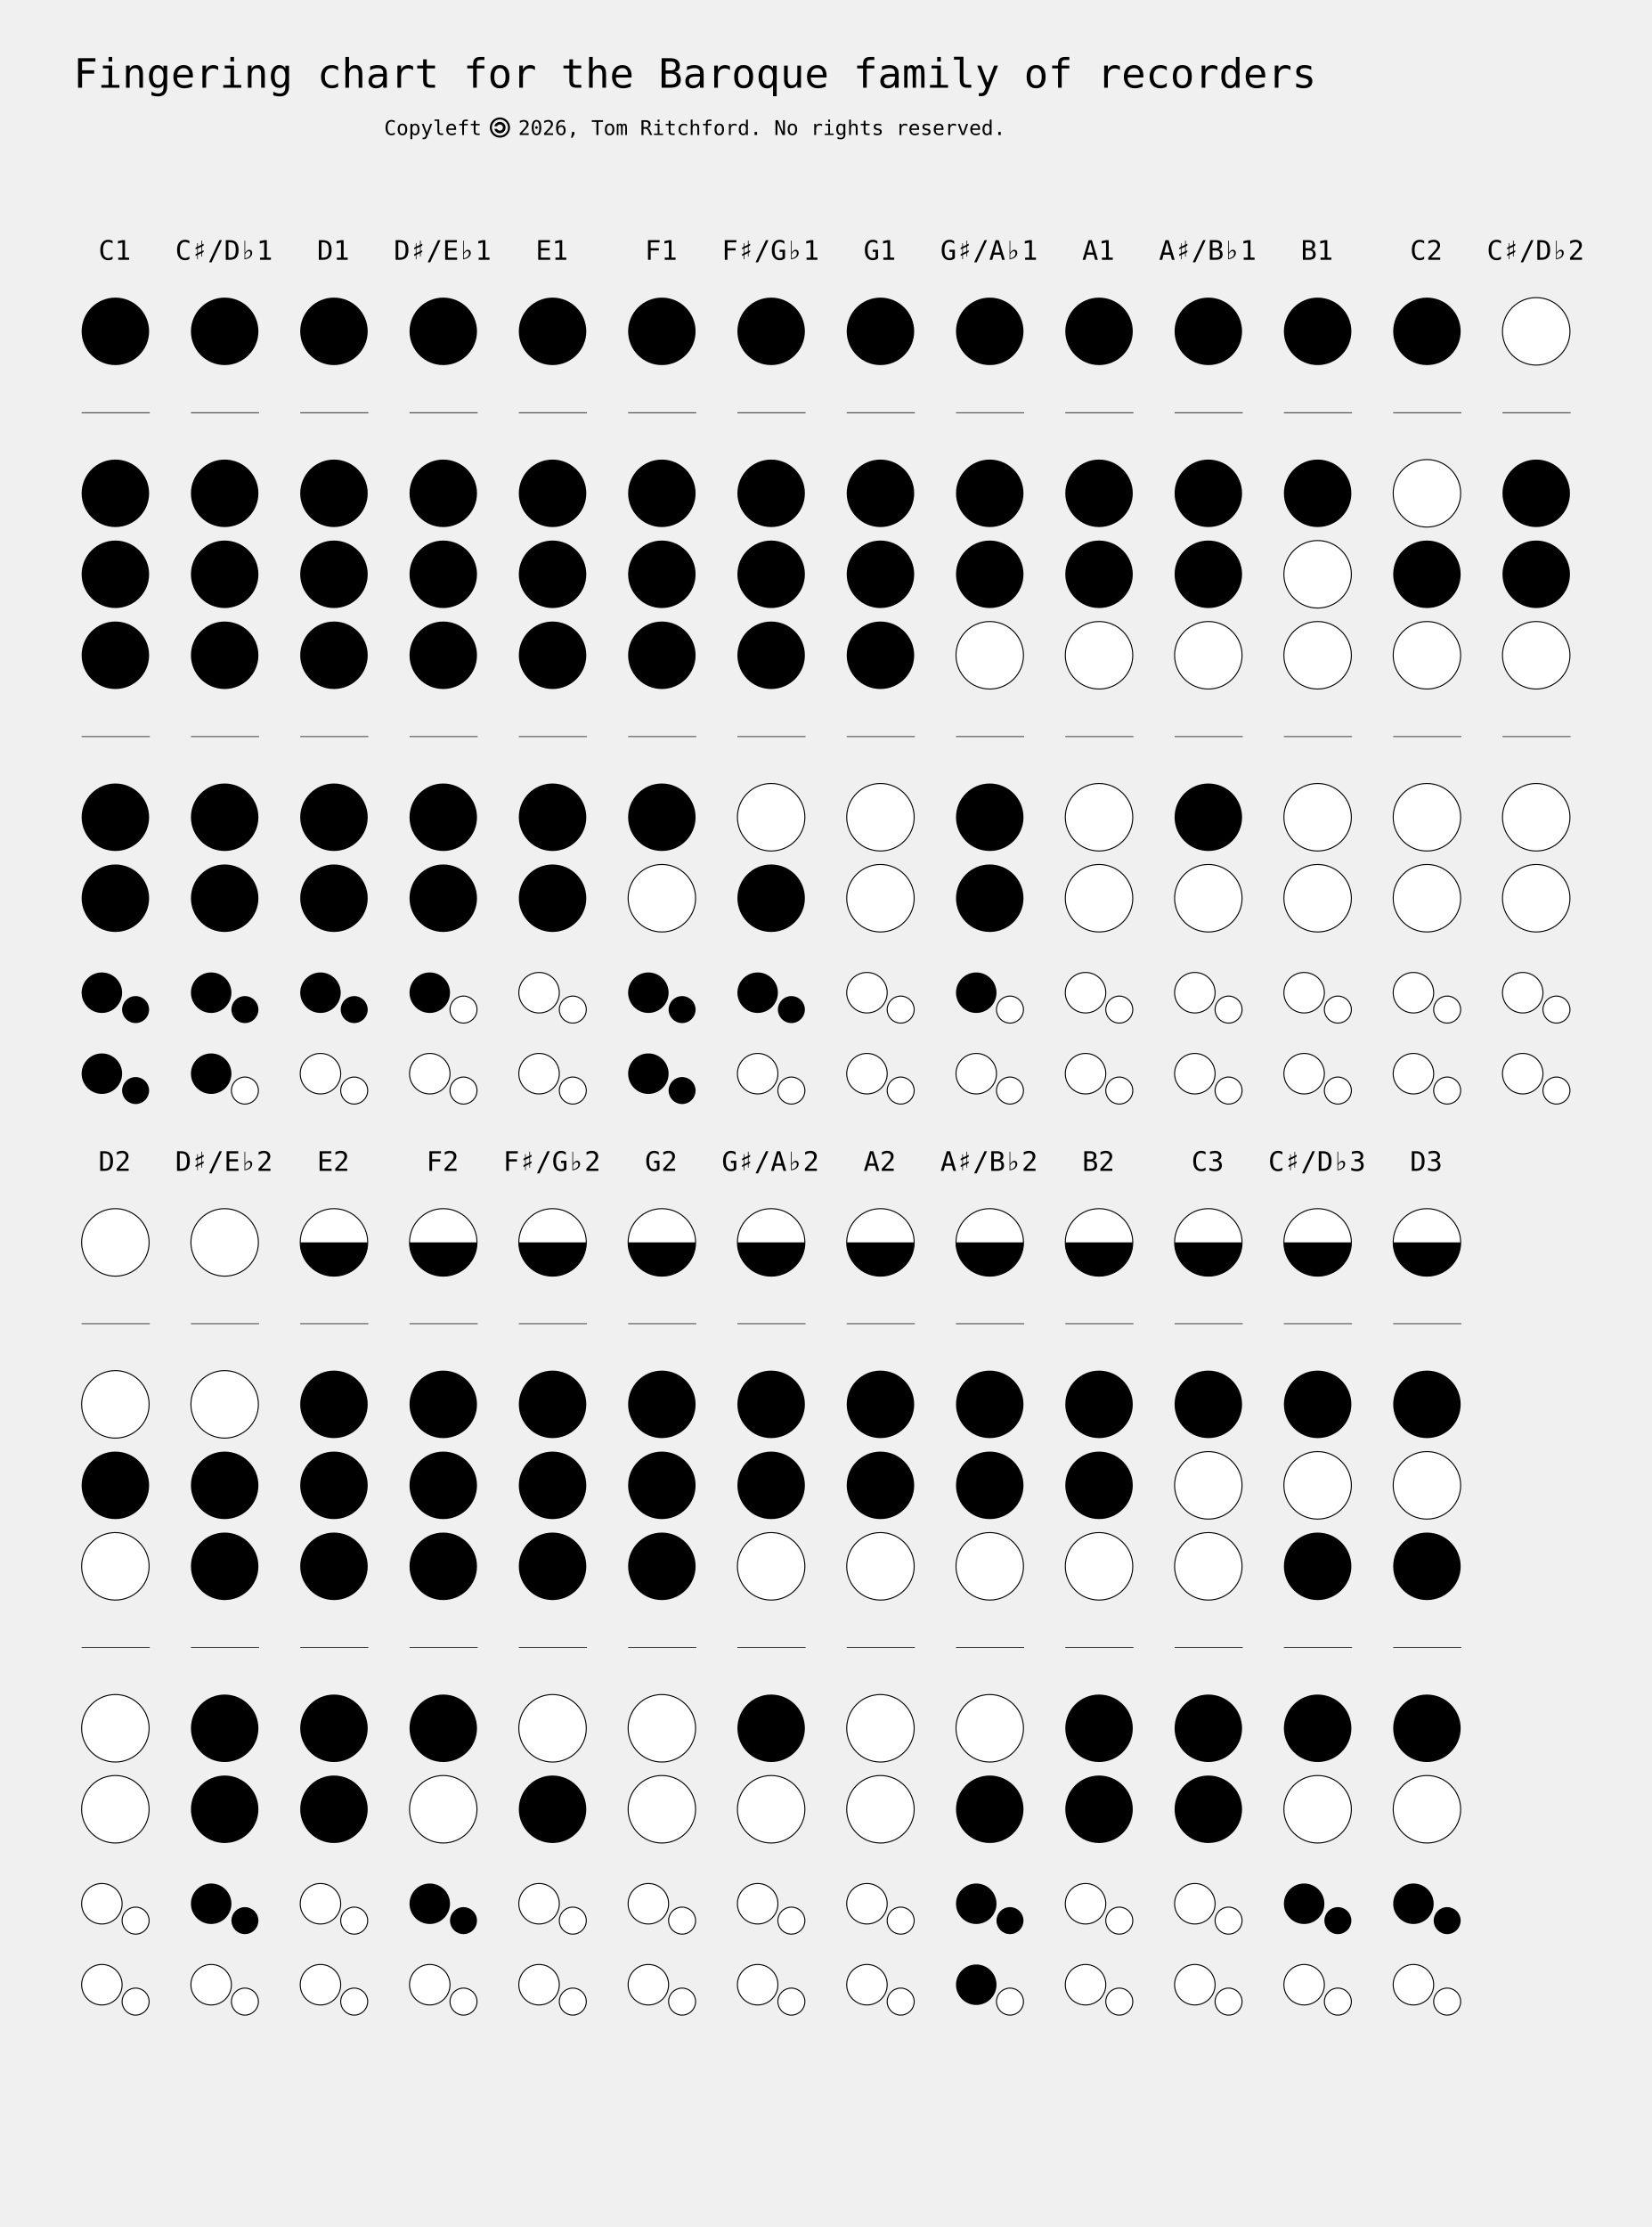
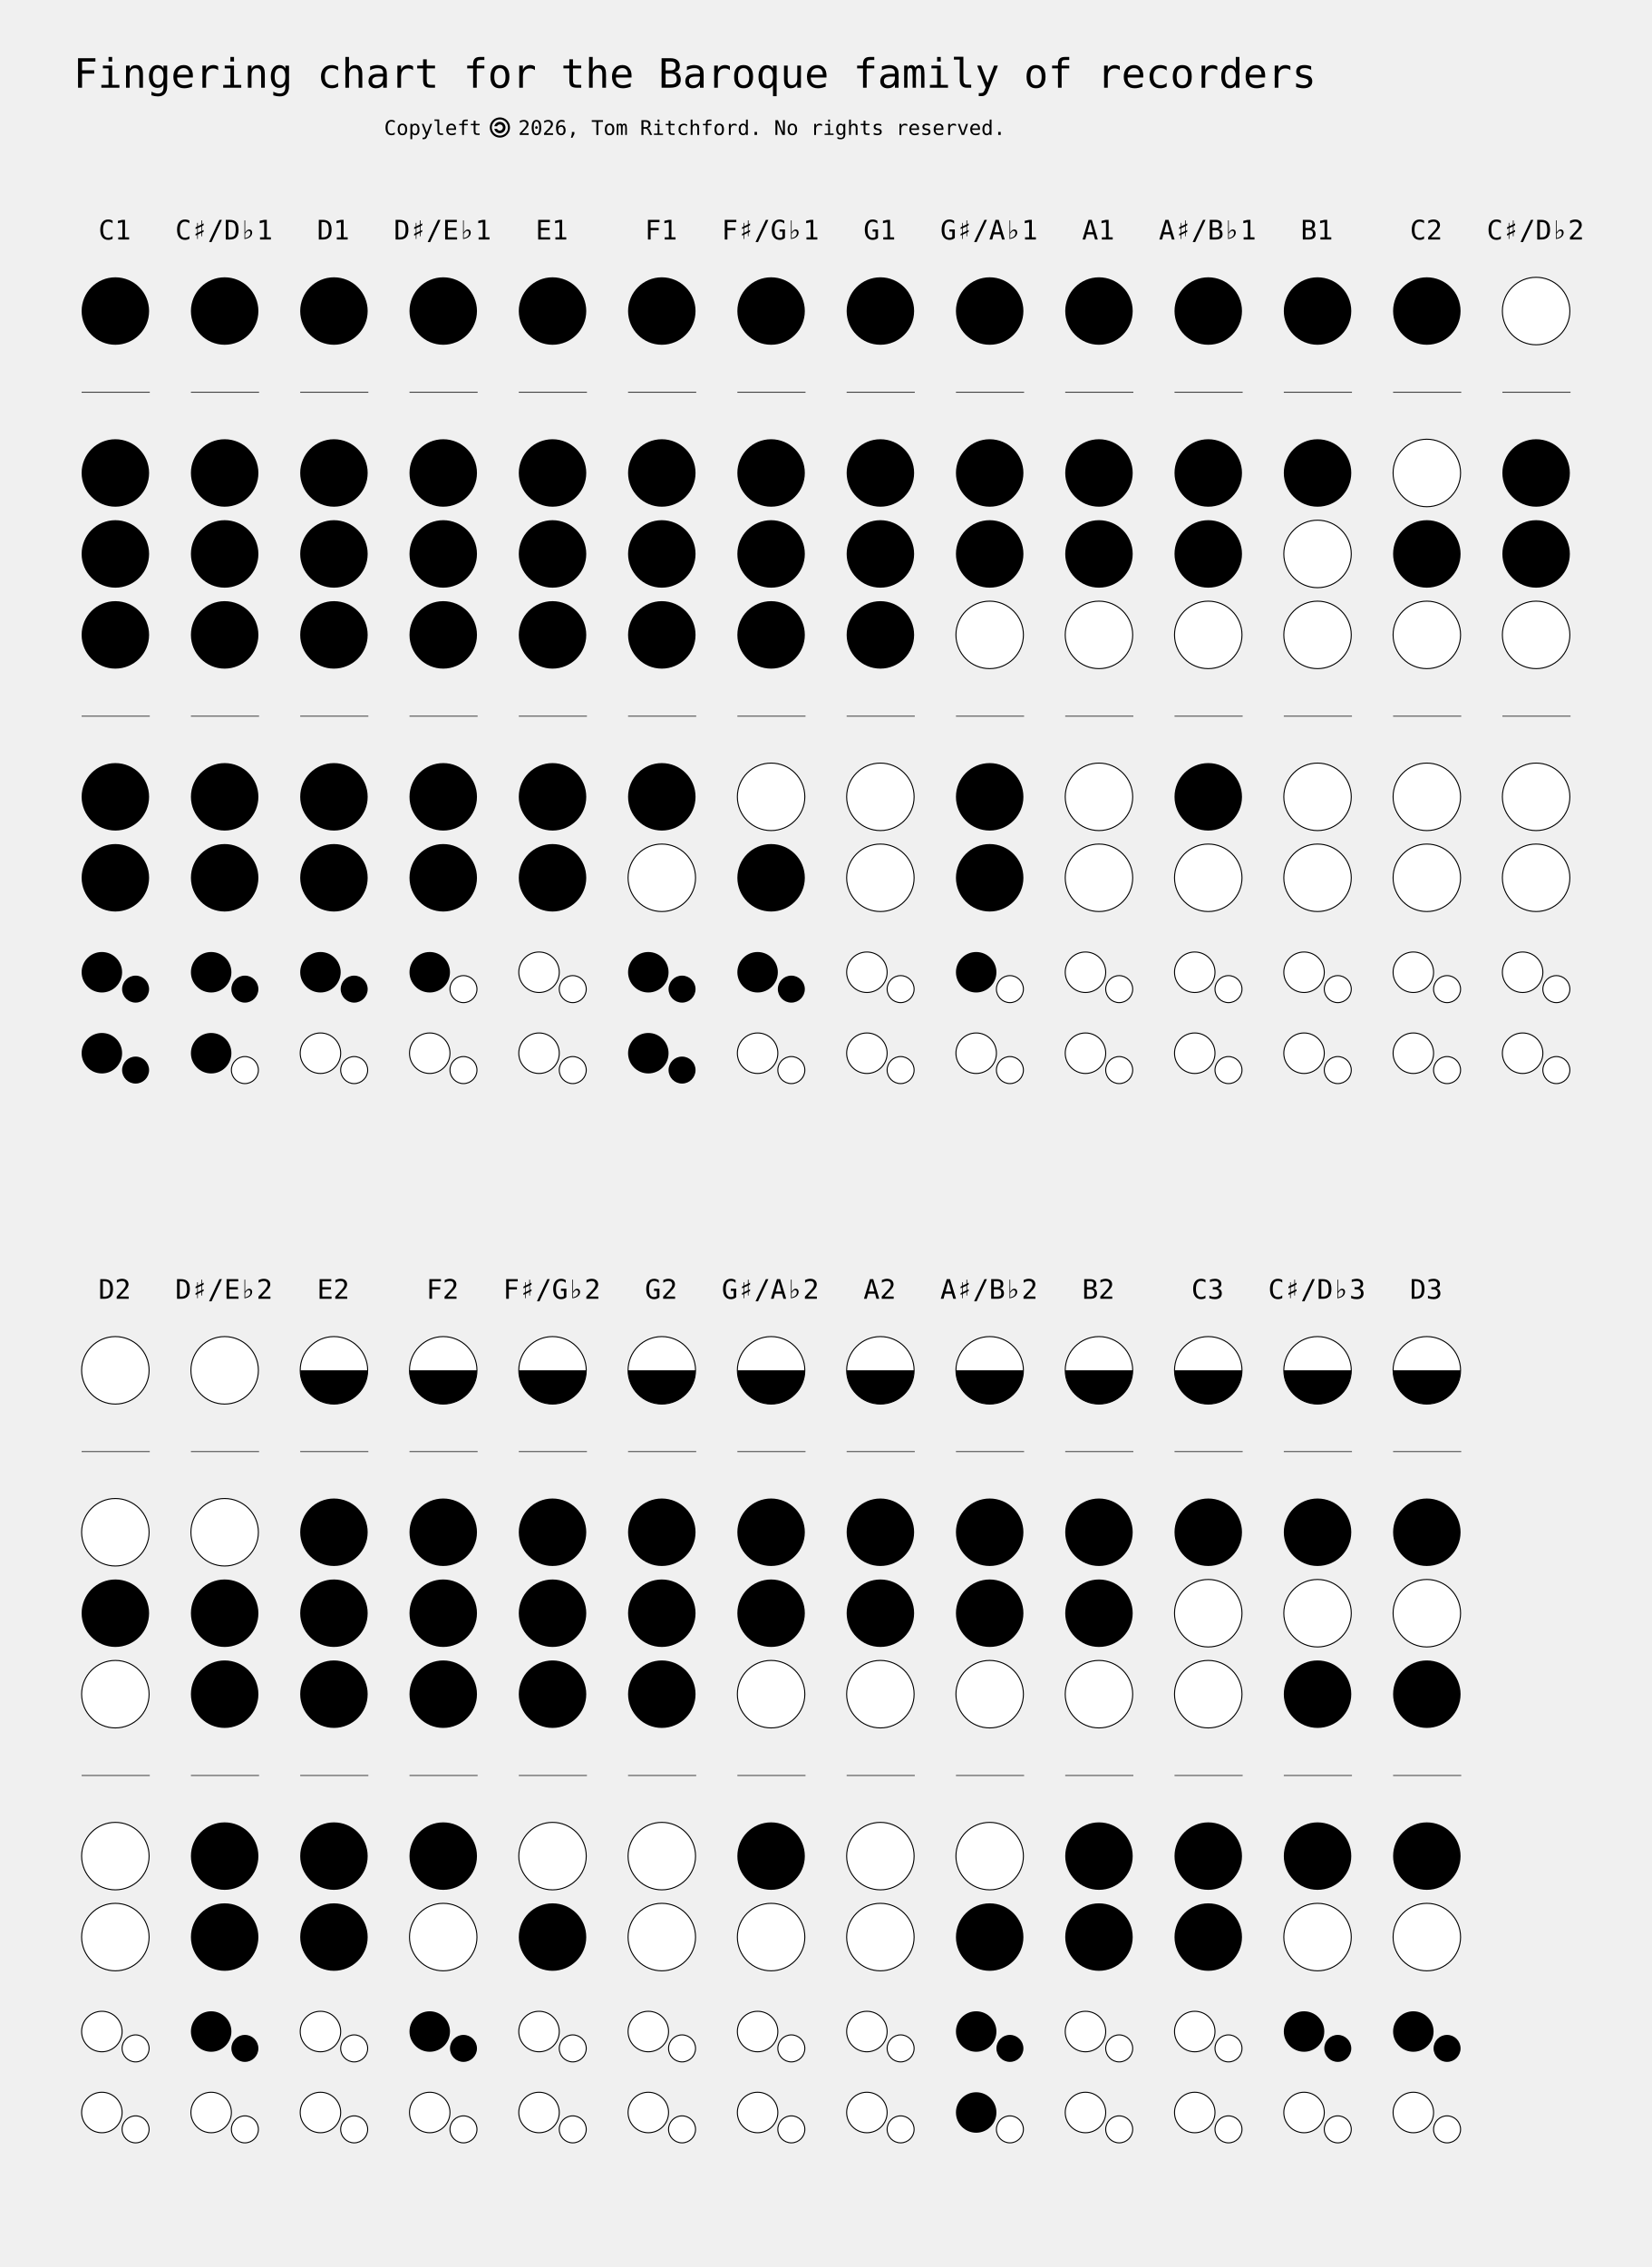
- <svg xmlns="http://www.w3.org/2000/svg" viewBox="0 0 2448 3300">
+ <svg xmlns="http://www.w3.org/2000/svg" viewBox="0 0 2448 3360">
  <defs>
    <svg id="copyleft">
      <circle cx="5" cy="5" r="4.49" fill="none" stroke="#000" stroke-width="1" />
      <path d="M 2.23,4.37 H 3.57 a 1.53,1.53 0 1 1 0,1.28 H 2.23 a 2.81,2.81 0 1 0 0-1.28 z" />
    </svg>
    <circle cx="50" cy="50" r="50" id="pad" />
    <circle cx="80" cy="95" r="20" id="little-hole" />
    <circle cx="30" cy="70" r="30" id="big-hole" />
    <rect x="0" y="50" width="120" height="1" style="fill: black;" id="horizontal-line" />
    <path d="  M 0,50   A 50,50 0 0 0 100,50   Z  " fill="black" id="octave" />
  </defs>
  <style>
    .body_background { fill: transparent; }
    .chart_background { fill: transparent; }
    .note_fingering_background { fill: transparent; }
    .fingering_background { fill: transparent; }
    .outline { fill: white; stroke: black; stroke-width: 1.5; }
    .caption { fill: black; font-size: 40px; font-family: monospace; text-anchor: middle; }
  </style>
-   <svg class="body" x="30" y="30" width="2388" height="3240">
+   <svg class="body" x="30" y="30" width="2388" height="3300">
    <rect class="body_background" width="100%" height="100%" />
    <svg>
      <text font-size="60px" font-family="monospace" text-anchor="middle" x="1000" y="100">
        Fingering chart for the Baroque family of recorders
      </text>
      <text font-size="30px" font-family="monospace" text-anchor="middle" x="1000" y="170">
        Copyleft <tspan fill="transparent">©</tspan> 2026, Tom Ritchford. No rights reserved.
      </text>
      <use href="#copyleft" x="232" y="48" transform="scale(3, 3)" />
    </svg>
-     <svg class="chart" x="30" y="280" width="2328" height="2930">
+     <svg class="chart" x="30" y="250" width="2328" height="1420">
      <rect class="chart_background" width="100%" height="100%" />
      <svg class="note_fingering" x="30" y="30" width="162" height="1360">
        <rect class="note_fingering_background" width="100%" height="100%" />
        <svg class="fingering" x="30" y="100" width="102" height="1200">
          <rect class="fingering_background" width="100%" height="100%" />
          <use x="1" y="1" href="#pad" />
          <use x="1" y="121" href="#horizontal-line" />
          <use x="1" y="241" href="#pad" />
          <use x="1" y="361" href="#pad" />
          <use x="1" y="481" href="#pad" />
          <use x="1" y="601" href="#horizontal-line" />
          <use x="1" y="721" href="#pad" />
          <use x="1" y="841" href="#pad" />
          <use x="1" y="961" href="#little-hole" />
          <use x="1" y="961" href="#big-hole" />
          <use x="1" y="1081" href="#little-hole" />
          <use x="1" y="1081" href="#big-hole" />
        </svg>
        <text class="caption" height="100" x="80" y="45">  C1  </text>
      </svg>
      <svg class="note_fingering" x="192" y="30" width="162" height="1360">
        <rect class="note_fingering_background" width="100%" height="100%" />
        <svg class="fingering" x="30" y="100" width="102" height="1200">
          <rect class="fingering_background" width="100%" height="100%" />
          <use x="1" y="1" href="#pad" />
          <use x="1" y="121" href="#horizontal-line" />
          <use x="1" y="241" href="#pad" />
          <use x="1" y="361" href="#pad" />
          <use x="1" y="481" href="#pad" />
          <use x="1" y="601" href="#horizontal-line" />
          <use x="1" y="721" href="#pad" />
          <use x="1" y="841" href="#pad" />
          <use x="1" y="961" href="#little-hole" />
          <use x="1" y="961" href="#big-hole" />
          <use x="1" y="1081" href="#little-hole" class="outline" />
          <use x="1" y="1081" href="#big-hole" />
        </svg>
        <text class="caption" height="100" x="80" y="45">C♯/D♭1</text>
      </svg>
      <svg class="note_fingering" x="354" y="30" width="162" height="1360">
        <rect class="note_fingering_background" width="100%" height="100%" />
        <svg class="fingering" x="30" y="100" width="102" height="1200">
          <rect class="fingering_background" width="100%" height="100%" />
          <use x="1" y="1" href="#pad" />
          <use x="1" y="121" href="#horizontal-line" />
          <use x="1" y="241" href="#pad" />
          <use x="1" y="361" href="#pad" />
          <use x="1" y="481" href="#pad" />
          <use x="1" y="601" href="#horizontal-line" />
          <use x="1" y="721" href="#pad" />
          <use x="1" y="841" href="#pad" />
          <use x="1" y="961" href="#little-hole" />
          <use x="1" y="961" href="#big-hole" />
          <use x="1" y="1081" href="#little-hole" class="outline" />
          <use x="1" y="1081" href="#big-hole" class="outline" />
        </svg>
        <text class="caption" height="100" x="80" y="45">  D1  </text>
      </svg>
      <svg class="note_fingering" x="516" y="30" width="162" height="1360">
        <rect class="note_fingering_background" width="100%" height="100%" />
        <svg class="fingering" x="30" y="100" width="102" height="1200">
          <rect class="fingering_background" width="100%" height="100%" />
          <use x="1" y="1" href="#pad" />
          <use x="1" y="121" href="#horizontal-line" />
          <use x="1" y="241" href="#pad" />
          <use x="1" y="361" href="#pad" />
          <use x="1" y="481" href="#pad" />
          <use x="1" y="601" href="#horizontal-line" />
          <use x="1" y="721" href="#pad" />
          <use x="1" y="841" href="#pad" />
          <use x="1" y="961" href="#little-hole" class="outline" />
          <use x="1" y="961" href="#big-hole" />
          <use x="1" y="1081" href="#little-hole" class="outline" />
          <use x="1" y="1081" href="#big-hole" class="outline" />
        </svg>
        <text class="caption" height="100" x="80" y="45">D♯/E♭1</text>
      </svg>
      <svg class="note_fingering" x="678" y="30" width="162" height="1360">
        <rect class="note_fingering_background" width="100%" height="100%" />
        <svg class="fingering" x="30" y="100" width="102" height="1200">
          <rect class="fingering_background" width="100%" height="100%" />
          <use x="1" y="1" href="#pad" />
          <use x="1" y="121" href="#horizontal-line" />
          <use x="1" y="241" href="#pad" />
          <use x="1" y="361" href="#pad" />
          <use x="1" y="481" href="#pad" />
          <use x="1" y="601" href="#horizontal-line" />
          <use x="1" y="721" href="#pad" />
          <use x="1" y="841" href="#pad" />
          <use x="1" y="961" href="#little-hole" class="outline" />
          <use x="1" y="961" href="#big-hole" class="outline" />
          <use x="1" y="1081" href="#little-hole" class="outline" />
          <use x="1" y="1081" href="#big-hole" class="outline" />
        </svg>
        <text class="caption" height="100" x="80" y="45">  E1  </text>
      </svg>
      <svg class="note_fingering" x="840" y="30" width="162" height="1360">
        <rect class="note_fingering_background" width="100%" height="100%" />
        <svg class="fingering" x="30" y="100" width="102" height="1200">
          <rect class="fingering_background" width="100%" height="100%" />
          <use x="1" y="1" href="#pad" />
          <use x="1" y="121" href="#horizontal-line" />
          <use x="1" y="241" href="#pad" />
          <use x="1" y="361" href="#pad" />
          <use x="1" y="481" href="#pad" />
          <use x="1" y="601" href="#horizontal-line" />
          <use x="1" y="721" href="#pad" />
          <use x="1" y="841" href="#pad" class="outline" />
          <use x="1" y="961" href="#little-hole" />
          <use x="1" y="961" href="#big-hole" />
          <use x="1" y="1081" href="#little-hole" />
          <use x="1" y="1081" href="#big-hole" />
        </svg>
        <text class="caption" height="100" x="80" y="45">  F1  </text>
      </svg>
      <svg class="note_fingering" x="1002" y="30" width="162" height="1360">
        <rect class="note_fingering_background" width="100%" height="100%" />
        <svg class="fingering" x="30" y="100" width="102" height="1200">
          <rect class="fingering_background" width="100%" height="100%" />
          <use x="1" y="1" href="#pad" />
          <use x="1" y="121" href="#horizontal-line" />
          <use x="1" y="241" href="#pad" />
          <use x="1" y="361" href="#pad" />
          <use x="1" y="481" href="#pad" />
          <use x="1" y="601" href="#horizontal-line" />
          <use x="1" y="721" href="#pad" class="outline" />
          <use x="1" y="841" href="#pad" />
          <use x="1" y="961" href="#little-hole" />
          <use x="1" y="961" href="#big-hole" />
          <use x="1" y="1081" href="#little-hole" class="outline" />
          <use x="1" y="1081" href="#big-hole" class="outline" />
        </svg>
        <text class="caption" height="100" x="80" y="45">F♯/G♭1</text>
      </svg>
      <svg class="note_fingering" x="1164" y="30" width="162" height="1360">
        <rect class="note_fingering_background" width="100%" height="100%" />
        <svg class="fingering" x="30" y="100" width="102" height="1200">
          <rect class="fingering_background" width="100%" height="100%" />
          <use x="1" y="1" href="#pad" />
          <use x="1" y="121" href="#horizontal-line" />
          <use x="1" y="241" href="#pad" />
          <use x="1" y="361" href="#pad" />
          <use x="1" y="481" href="#pad" />
          <use x="1" y="601" href="#horizontal-line" />
          <use x="1" y="721" href="#pad" class="outline" />
          <use x="1" y="841" href="#pad" class="outline" />
          <use x="1" y="961" href="#little-hole" class="outline" />
          <use x="1" y="961" href="#big-hole" class="outline" />
          <use x="1" y="1081" href="#little-hole" class="outline" />
          <use x="1" y="1081" href="#big-hole" class="outline" />
        </svg>
        <text class="caption" height="100" x="80" y="45">  G1  </text>
      </svg>
      <svg class="note_fingering" x="1326" y="30" width="162" height="1360">
        <rect class="note_fingering_background" width="100%" height="100%" />
        <svg class="fingering" x="30" y="100" width="102" height="1200">
          <rect class="fingering_background" width="100%" height="100%" />
          <use x="1" y="1" href="#pad" />
          <use x="1" y="121" href="#horizontal-line" />
          <use x="1" y="241" href="#pad" />
          <use x="1" y="361" href="#pad" />
          <use x="1" y="481" href="#pad" class="outline" />
          <use x="1" y="601" href="#horizontal-line" />
          <use x="1" y="721" href="#pad" />
          <use x="1" y="841" href="#pad" />
          <use x="1" y="961" href="#little-hole" class="outline" />
          <use x="1" y="961" href="#big-hole" />
          <use x="1" y="1081" href="#little-hole" class="outline" />
          <use x="1" y="1081" href="#big-hole" class="outline" />
        </svg>
        <text class="caption" height="100" x="80" y="45">G♯/A♭1</text>
      </svg>
      <svg class="note_fingering" x="1488" y="30" width="162" height="1360">
        <rect class="note_fingering_background" width="100%" height="100%" />
        <svg class="fingering" x="30" y="100" width="102" height="1200">
          <rect class="fingering_background" width="100%" height="100%" />
          <use x="1" y="1" href="#pad" />
          <use x="1" y="121" href="#horizontal-line" />
          <use x="1" y="241" href="#pad" />
          <use x="1" y="361" href="#pad" />
          <use x="1" y="481" href="#pad" class="outline" />
          <use x="1" y="601" href="#horizontal-line" />
          <use x="1" y="721" href="#pad" class="outline" />
          <use x="1" y="841" href="#pad" class="outline" />
          <use x="1" y="961" href="#little-hole" class="outline" />
          <use x="1" y="961" href="#big-hole" class="outline" />
          <use x="1" y="1081" href="#little-hole" class="outline" />
          <use x="1" y="1081" href="#big-hole" class="outline" />
        </svg>
        <text class="caption" height="100" x="80" y="45">  A1  </text>
      </svg>
      <svg class="note_fingering" x="1650" y="30" width="162" height="1360">
        <rect class="note_fingering_background" width="100%" height="100%" />
        <svg class="fingering" x="30" y="100" width="102" height="1200">
          <rect class="fingering_background" width="100%" height="100%" />
          <use x="1" y="1" href="#pad" />
          <use x="1" y="121" href="#horizontal-line" />
          <use x="1" y="241" href="#pad" />
          <use x="1" y="361" href="#pad" />
          <use x="1" y="481" href="#pad" class="outline" />
          <use x="1" y="601" href="#horizontal-line" />
          <use x="1" y="721" href="#pad" />
          <use x="1" y="841" href="#pad" class="outline" />
          <use x="1" y="961" href="#little-hole" class="outline" />
          <use x="1" y="961" href="#big-hole" class="outline" />
          <use x="1" y="1081" href="#little-hole" class="outline" />
          <use x="1" y="1081" href="#big-hole" class="outline" />
        </svg>
        <text class="caption" height="100" x="80" y="45">A♯/B♭1</text>
      </svg>
      <svg class="note_fingering" x="1812" y="30" width="162" height="1360">
        <rect class="note_fingering_background" width="100%" height="100%" />
        <svg class="fingering" x="30" y="100" width="102" height="1200">
          <rect class="fingering_background" width="100%" height="100%" />
          <use x="1" y="1" href="#pad" />
          <use x="1" y="121" href="#horizontal-line" />
          <use x="1" y="241" href="#pad" />
          <use x="1" y="361" href="#pad" class="outline" />
          <use x="1" y="481" href="#pad" class="outline" />
          <use x="1" y="601" href="#horizontal-line" />
          <use x="1" y="721" href="#pad" class="outline" />
          <use x="1" y="841" href="#pad" class="outline" />
          <use x="1" y="961" href="#little-hole" class="outline" />
          <use x="1" y="961" href="#big-hole" class="outline" />
          <use x="1" y="1081" href="#little-hole" class="outline" />
          <use x="1" y="1081" href="#big-hole" class="outline" />
        </svg>
        <text class="caption" height="100" x="80" y="45">  B1  </text>
      </svg>
      <svg class="note_fingering" x="1974" y="30" width="162" height="1360">
        <rect class="note_fingering_background" width="100%" height="100%" />
        <svg class="fingering" x="30" y="100" width="102" height="1200">
          <rect class="fingering_background" width="100%" height="100%" />
          <use x="1" y="1" href="#pad" />
          <use x="1" y="121" href="#horizontal-line" />
          <use x="1" y="241" href="#pad" class="outline" />
          <use x="1" y="361" href="#pad" />
          <use x="1" y="481" href="#pad" class="outline" />
          <use x="1" y="601" href="#horizontal-line" />
          <use x="1" y="721" href="#pad" class="outline" />
          <use x="1" y="841" href="#pad" class="outline" />
          <use x="1" y="961" href="#little-hole" class="outline" />
          <use x="1" y="961" href="#big-hole" class="outline" />
          <use x="1" y="1081" href="#little-hole" class="outline" />
          <use x="1" y="1081" href="#big-hole" class="outline" />
        </svg>
        <text class="caption" height="100" x="80" y="45">  C2  </text>
      </svg>
      <svg class="note_fingering" x="2136" y="30" width="162" height="1360">
        <rect class="note_fingering_background" width="100%" height="100%" />
        <svg class="fingering" x="30" y="100" width="102" height="1200">
          <rect class="fingering_background" width="100%" height="100%" />
          <use x="1" y="1" href="#pad" class="outline" />
          <use x="1" y="121" href="#horizontal-line" />
          <use x="1" y="241" href="#pad" />
          <use x="1" y="361" href="#pad" />
          <use x="1" y="481" href="#pad" class="outline" />
          <use x="1" y="601" href="#horizontal-line" />
          <use x="1" y="721" href="#pad" class="outline" />
          <use x="1" y="841" href="#pad" class="outline" />
          <use x="1" y="961" href="#little-hole" class="outline" />
          <use x="1" y="961" href="#big-hole" class="outline" />
          <use x="1" y="1081" href="#little-hole" class="outline" />
          <use x="1" y="1081" href="#big-hole" class="outline" />
        </svg>
        <text class="caption" height="100" x="80" y="45">C♯/D♭2</text>
      </svg>
-       <svg class="note_fingering" x="30" y="1380" width="162" height="1360">
+     </svg>
+     <svg class="chart" x="30" y="1820" width="2328" height="1420">
+       <rect class="chart_background" width="100%" height="100%" />
+       <svg class="note_fingering" x="30" y="30" width="162" height="1360">
        <rect class="note_fingering_background" width="100%" height="100%" />
        <svg class="fingering" x="30" y="100" width="102" height="1200">
          <rect class="fingering_background" width="100%" height="100%" />
          <use x="1" y="1" href="#pad" class="outline" />
          <use x="1" y="121" href="#horizontal-line" />
          <use x="1" y="241" href="#pad" class="outline" />
          <use x="1" y="361" href="#pad" />
          <use x="1" y="481" href="#pad" class="outline" />
          <use x="1" y="601" href="#horizontal-line" />
          <use x="1" y="721" href="#pad" class="outline" />
          <use x="1" y="841" href="#pad" class="outline" />
          <use x="1" y="961" href="#little-hole" class="outline" />
          <use x="1" y="961" href="#big-hole" class="outline" />
          <use x="1" y="1081" href="#little-hole" class="outline" />
          <use x="1" y="1081" href="#big-hole" class="outline" />
        </svg>
        <text class="caption" height="100" x="80" y="45">  D2  </text>
      </svg>
-       <svg class="note_fingering" x="192" y="1380" width="162" height="1360">
+       <svg class="note_fingering" x="192" y="30" width="162" height="1360">
        <rect class="note_fingering_background" width="100%" height="100%" />
        <svg class="fingering" x="30" y="100" width="102" height="1200">
          <rect class="fingering_background" width="100%" height="100%" />
          <use x="1" y="1" href="#pad" class="outline" />
          <use x="1" y="121" href="#horizontal-line" />
          <use x="1" y="241" href="#pad" class="outline" />
          <use x="1" y="361" href="#pad" />
          <use x="1" y="481" href="#pad" />
          <use x="1" y="601" href="#horizontal-line" />
          <use x="1" y="721" href="#pad" />
          <use x="1" y="841" href="#pad" />
          <use x="1" y="961" href="#little-hole" />
          <use x="1" y="961" href="#big-hole" />
          <use x="1" y="1081" href="#little-hole" class="outline" />
          <use x="1" y="1081" href="#big-hole" class="outline" />
        </svg>
        <text class="caption" height="100" x="80" y="45">D♯/E♭2</text>
      </svg>
-       <svg class="note_fingering" x="354" y="1380" width="162" height="1360">
+       <svg class="note_fingering" x="354" y="30" width="162" height="1360">
        <rect class="note_fingering_background" width="100%" height="100%" />
        <svg class="fingering" x="30" y="100" width="102" height="1200">
          <rect class="fingering_background" width="100%" height="100%" />
          <use x="1" y="1" href="#pad" class="outline" />
          <use x="1" y="1" href="#octave" />
          <use x="1" y="121" href="#horizontal-line" />
          <use x="1" y="241" href="#pad" />
          <use x="1" y="361" href="#pad" />
          <use x="1" y="481" href="#pad" />
          <use x="1" y="601" href="#horizontal-line" />
          <use x="1" y="721" href="#pad" />
          <use x="1" y="841" href="#pad" />
          <use x="1" y="961" href="#little-hole" class="outline" />
          <use x="1" y="961" href="#big-hole" class="outline" />
          <use x="1" y="1081" href="#little-hole" class="outline" />
          <use x="1" y="1081" href="#big-hole" class="outline" />
        </svg>
        <text class="caption" height="100" x="80" y="45">  E2  </text>
      </svg>
-       <svg class="note_fingering" x="516" y="1380" width="162" height="1360">
+       <svg class="note_fingering" x="516" y="30" width="162" height="1360">
        <rect class="note_fingering_background" width="100%" height="100%" />
        <svg class="fingering" x="30" y="100" width="102" height="1200">
          <rect class="fingering_background" width="100%" height="100%" />
          <use x="1" y="1" href="#pad" class="outline" />
          <use x="1" y="1" href="#octave" />
          <use x="1" y="121" href="#horizontal-line" />
          <use x="1" y="241" href="#pad" />
          <use x="1" y="361" href="#pad" />
          <use x="1" y="481" href="#pad" />
          <use x="1" y="601" href="#horizontal-line" />
          <use x="1" y="721" href="#pad" />
          <use x="1" y="841" href="#pad" class="outline" />
          <use x="1" y="961" href="#little-hole" />
          <use x="1" y="961" href="#big-hole" />
          <use x="1" y="1081" href="#little-hole" class="outline" />
          <use x="1" y="1081" href="#big-hole" class="outline" />
        </svg>
        <text class="caption" height="100" x="80" y="45">  F2  </text>
      </svg>
-       <svg class="note_fingering" x="678" y="1380" width="162" height="1360">
+       <svg class="note_fingering" x="678" y="30" width="162" height="1360">
        <rect class="note_fingering_background" width="100%" height="100%" />
        <svg class="fingering" x="30" y="100" width="102" height="1200">
          <rect class="fingering_background" width="100%" height="100%" />
          <use x="1" y="1" href="#pad" class="outline" />
          <use x="1" y="1" href="#octave" />
          <use x="1" y="121" href="#horizontal-line" />
          <use x="1" y="241" href="#pad" />
          <use x="1" y="361" href="#pad" />
          <use x="1" y="481" href="#pad" />
          <use x="1" y="601" href="#horizontal-line" />
          <use x="1" y="721" href="#pad" class="outline" />
          <use x="1" y="841" href="#pad" />
          <use x="1" y="961" href="#little-hole" class="outline" />
          <use x="1" y="961" href="#big-hole" class="outline" />
          <use x="1" y="1081" href="#little-hole" class="outline" />
          <use x="1" y="1081" href="#big-hole" class="outline" />
        </svg>
        <text class="caption" height="100" x="80" y="45">F♯/G♭2</text>
      </svg>
-       <svg class="note_fingering" x="840" y="1380" width="162" height="1360">
+       <svg class="note_fingering" x="840" y="30" width="162" height="1360">
        <rect class="note_fingering_background" width="100%" height="100%" />
        <svg class="fingering" x="30" y="100" width="102" height="1200">
          <rect class="fingering_background" width="100%" height="100%" />
          <use x="1" y="1" href="#pad" class="outline" />
          <use x="1" y="1" href="#octave" />
          <use x="1" y="121" href="#horizontal-line" />
          <use x="1" y="241" href="#pad" />
          <use x="1" y="361" href="#pad" />
          <use x="1" y="481" href="#pad" />
          <use x="1" y="601" href="#horizontal-line" />
          <use x="1" y="721" href="#pad" class="outline" />
          <use x="1" y="841" href="#pad" class="outline" />
          <use x="1" y="961" href="#little-hole" class="outline" />
          <use x="1" y="961" href="#big-hole" class="outline" />
          <use x="1" y="1081" href="#little-hole" class="outline" />
          <use x="1" y="1081" href="#big-hole" class="outline" />
        </svg>
        <text class="caption" height="100" x="80" y="45">  G2  </text>
      </svg>
-       <svg class="note_fingering" x="1002" y="1380" width="162" height="1360">
+       <svg class="note_fingering" x="1002" y="30" width="162" height="1360">
        <rect class="note_fingering_background" width="100%" height="100%" />
        <svg class="fingering" x="30" y="100" width="102" height="1200">
          <rect class="fingering_background" width="100%" height="100%" />
          <use x="1" y="1" href="#pad" class="outline" />
          <use x="1" y="1" href="#octave" />
          <use x="1" y="121" href="#horizontal-line" />
          <use x="1" y="241" href="#pad" />
          <use x="1" y="361" href="#pad" />
          <use x="1" y="481" href="#pad" class="outline" />
          <use x="1" y="601" href="#horizontal-line" />
          <use x="1" y="721" href="#pad" />
          <use x="1" y="841" href="#pad" class="outline" />
          <use x="1" y="961" href="#little-hole" class="outline" />
          <use x="1" y="961" href="#big-hole" class="outline" />
          <use x="1" y="1081" href="#little-hole" class="outline" />
          <use x="1" y="1081" href="#big-hole" class="outline" />
        </svg>
        <text class="caption" height="100" x="80" y="45">G♯/A♭2</text>
      </svg>
-       <svg class="note_fingering" x="1164" y="1380" width="162" height="1360">
+       <svg class="note_fingering" x="1164" y="30" width="162" height="1360">
        <rect class="note_fingering_background" width="100%" height="100%" />
        <svg class="fingering" x="30" y="100" width="102" height="1200">
          <rect class="fingering_background" width="100%" height="100%" />
          <use x="1" y="1" href="#pad" class="outline" />
          <use x="1" y="1" href="#octave" />
          <use x="1" y="121" href="#horizontal-line" />
          <use x="1" y="241" href="#pad" />
          <use x="1" y="361" href="#pad" />
          <use x="1" y="481" href="#pad" class="outline" />
          <use x="1" y="601" href="#horizontal-line" />
          <use x="1" y="721" href="#pad" class="outline" />
          <use x="1" y="841" href="#pad" class="outline" />
          <use x="1" y="961" href="#little-hole" class="outline" />
          <use x="1" y="961" href="#big-hole" class="outline" />
          <use x="1" y="1081" href="#little-hole" class="outline" />
          <use x="1" y="1081" href="#big-hole" class="outline" />
        </svg>
        <text class="caption" height="100" x="80" y="45">  A2  </text>
      </svg>
-       <svg class="note_fingering" x="1326" y="1380" width="162" height="1360">
+       <svg class="note_fingering" x="1326" y="30" width="162" height="1360">
        <rect class="note_fingering_background" width="100%" height="100%" />
        <svg class="fingering" x="30" y="100" width="102" height="1200">
          <rect class="fingering_background" width="100%" height="100%" />
          <use x="1" y="1" href="#pad" class="outline" />
          <use x="1" y="1" href="#octave" />
          <use x="1" y="121" href="#horizontal-line" />
          <use x="1" y="241" href="#pad" />
          <use x="1" y="361" href="#pad" />
          <use x="1" y="481" href="#pad" class="outline" />
          <use x="1" y="601" href="#horizontal-line" />
          <use x="1" y="721" href="#pad" class="outline" />
          <use x="1" y="841" href="#pad" />
          <use x="1" y="961" href="#little-hole" />
          <use x="1" y="961" href="#big-hole" />
          <use x="1" y="1081" href="#little-hole" class="outline" />
          <use x="1" y="1081" href="#big-hole" />
        </svg>
        <text class="caption" height="100" x="80" y="45">A♯/B♭2</text>
      </svg>
-       <svg class="note_fingering" x="1488" y="1380" width="162" height="1360">
+       <svg class="note_fingering" x="1488" y="30" width="162" height="1360">
        <rect class="note_fingering_background" width="100%" height="100%" />
        <svg class="fingering" x="30" y="100" width="102" height="1200">
          <rect class="fingering_background" width="100%" height="100%" />
          <use x="1" y="1" href="#pad" class="outline" />
          <use x="1" y="1" href="#octave" />
          <use x="1" y="121" href="#horizontal-line" />
          <use x="1" y="241" href="#pad" />
          <use x="1" y="361" href="#pad" />
          <use x="1" y="481" href="#pad" class="outline" />
          <use x="1" y="601" href="#horizontal-line" />
          <use x="1" y="721" href="#pad" />
          <use x="1" y="841" href="#pad" />
          <use x="1" y="961" href="#little-hole" class="outline" />
          <use x="1" y="961" href="#big-hole" class="outline" />
          <use x="1" y="1081" href="#little-hole" class="outline" />
          <use x="1" y="1081" href="#big-hole" class="outline" />
        </svg>
        <text class="caption" height="100" x="80" y="45">  B2  </text>
      </svg>
-       <svg class="note_fingering" x="1650" y="1380" width="162" height="1360">
+       <svg class="note_fingering" x="1650" y="30" width="162" height="1360">
        <rect class="note_fingering_background" width="100%" height="100%" />
        <svg class="fingering" x="30" y="100" width="102" height="1200">
          <rect class="fingering_background" width="100%" height="100%" />
          <use x="1" y="1" href="#pad" class="outline" />
          <use x="1" y="1" href="#octave" />
          <use x="1" y="121" href="#horizontal-line" />
          <use x="1" y="241" href="#pad" />
          <use x="1" y="361" href="#pad" class="outline" />
          <use x="1" y="481" href="#pad" class="outline" />
          <use x="1" y="601" href="#horizontal-line" />
          <use x="1" y="721" href="#pad" />
          <use x="1" y="841" href="#pad" />
          <use x="1" y="961" href="#little-hole" class="outline" />
          <use x="1" y="961" href="#big-hole" class="outline" />
          <use x="1" y="1081" href="#little-hole" class="outline" />
          <use x="1" y="1081" href="#big-hole" class="outline" />
        </svg>
        <text class="caption" height="100" x="80" y="45">  C3  </text>
      </svg>
-       <svg class="note_fingering" x="1812" y="1380" width="162" height="1360">
+       <svg class="note_fingering" x="1812" y="30" width="162" height="1360">
        <rect class="note_fingering_background" width="100%" height="100%" />
        <svg class="fingering" x="30" y="100" width="102" height="1200">
          <rect class="fingering_background" width="100%" height="100%" />
          <use x="1" y="1" href="#pad" class="outline" />
          <use x="1" y="1" href="#octave" />
          <use x="1" y="121" href="#horizontal-line" />
          <use x="1" y="241" href="#pad" />
          <use x="1" y="361" href="#pad" class="outline" />
          <use x="1" y="481" href="#pad" />
          <use x="1" y="601" href="#horizontal-line" />
          <use x="1" y="721" href="#pad" />
          <use x="1" y="841" href="#pad" class="outline" />
          <use x="1" y="961" href="#little-hole" />
          <use x="1" y="961" href="#big-hole" />
          <use x="1" y="1081" href="#little-hole" class="outline" />
          <use x="1" y="1081" href="#big-hole" class="outline" />
        </svg>
        <text class="caption" height="100" x="80" y="45">C♯/D♭3</text>
      </svg>
-       <svg class="note_fingering" x="1974" y="1380" width="162" height="1360">
+       <svg class="note_fingering" x="1974" y="30" width="162" height="1360">
        <rect class="note_fingering_background" width="100%" height="100%" />
        <svg class="fingering" x="30" y="100" width="102" height="1200">
          <rect class="fingering_background" width="100%" height="100%" />
          <use x="1" y="1" href="#pad" class="outline" />
          <use x="1" y="1" href="#octave" />
          <use x="1" y="121" href="#horizontal-line" />
          <use x="1" y="241" href="#pad" />
          <use x="1" y="361" href="#pad" class="outline" />
          <use x="1" y="481" href="#pad" />
          <use x="1" y="601" href="#horizontal-line" />
          <use x="1" y="721" href="#pad" />
          <use x="1" y="841" href="#pad" class="outline" />
          <use x="1" y="961" href="#little-hole" />
          <use x="1" y="961" href="#big-hole" />
          <use x="1" y="1081" href="#little-hole" class="outline" />
          <use x="1" y="1081" href="#big-hole" class="outline" />
        </svg>
        <text class="caption" height="100" x="80" y="45">  D3  </text>
      </svg>
    </svg>
  </svg>
</svg>
